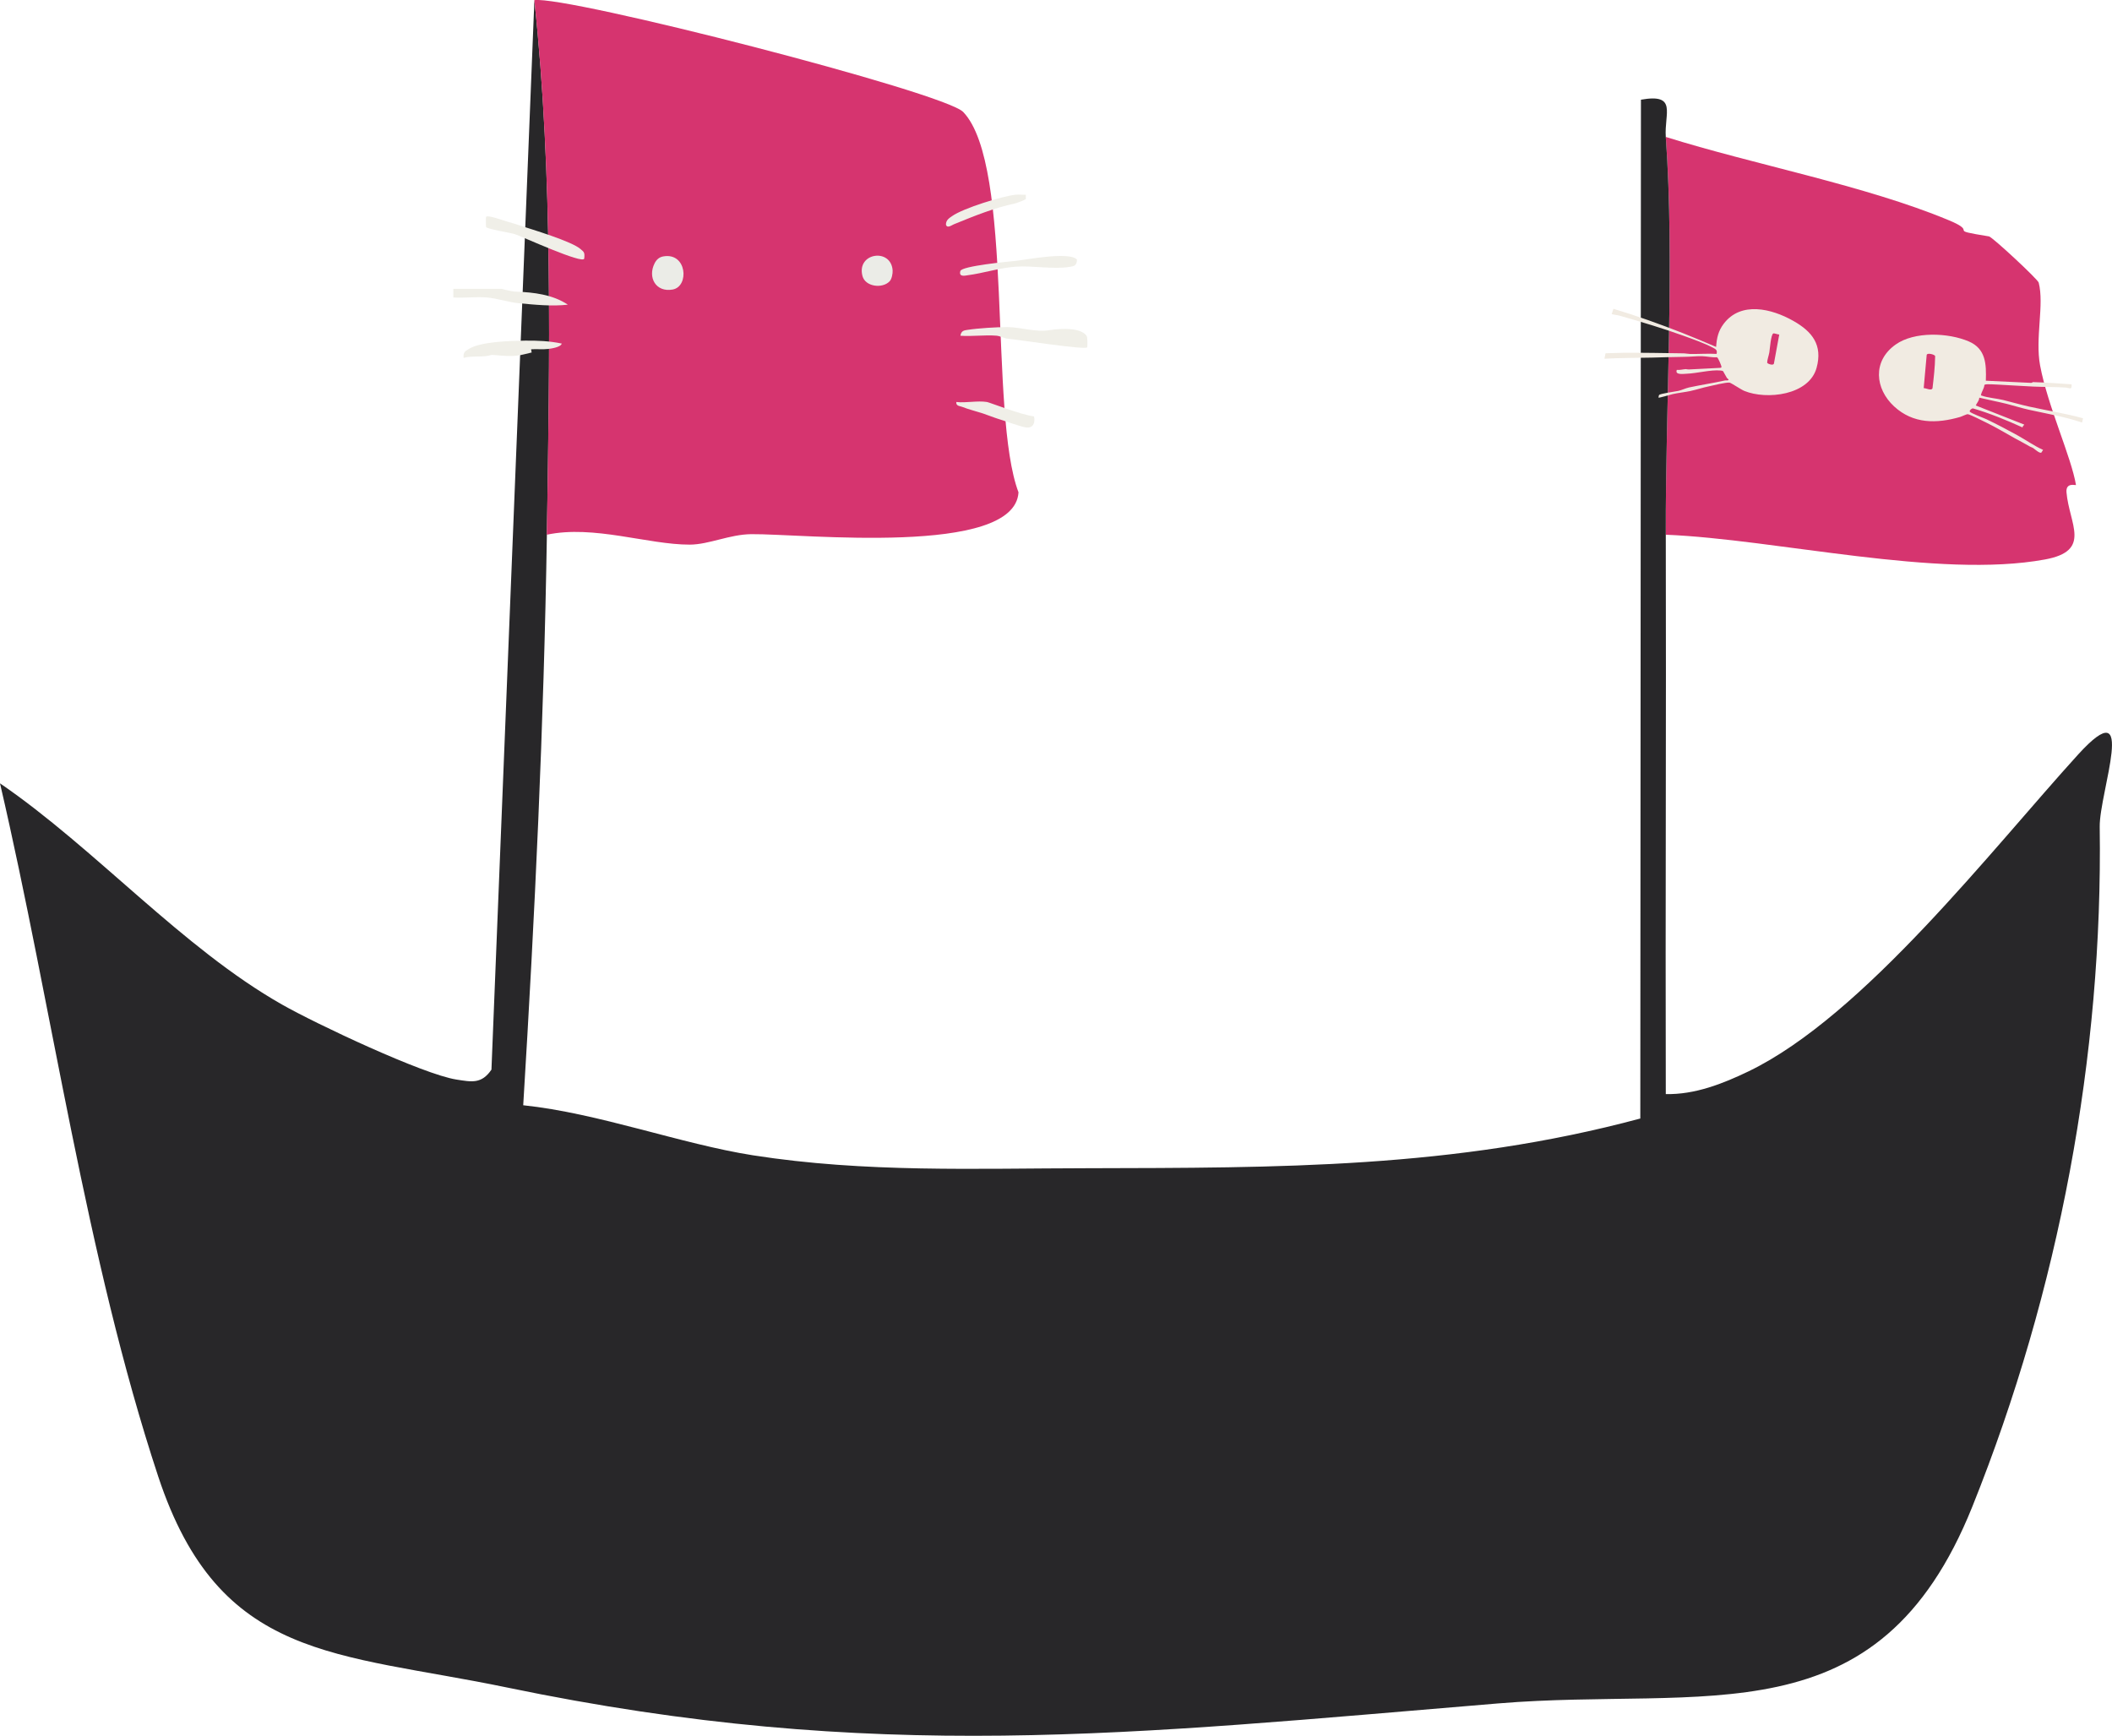
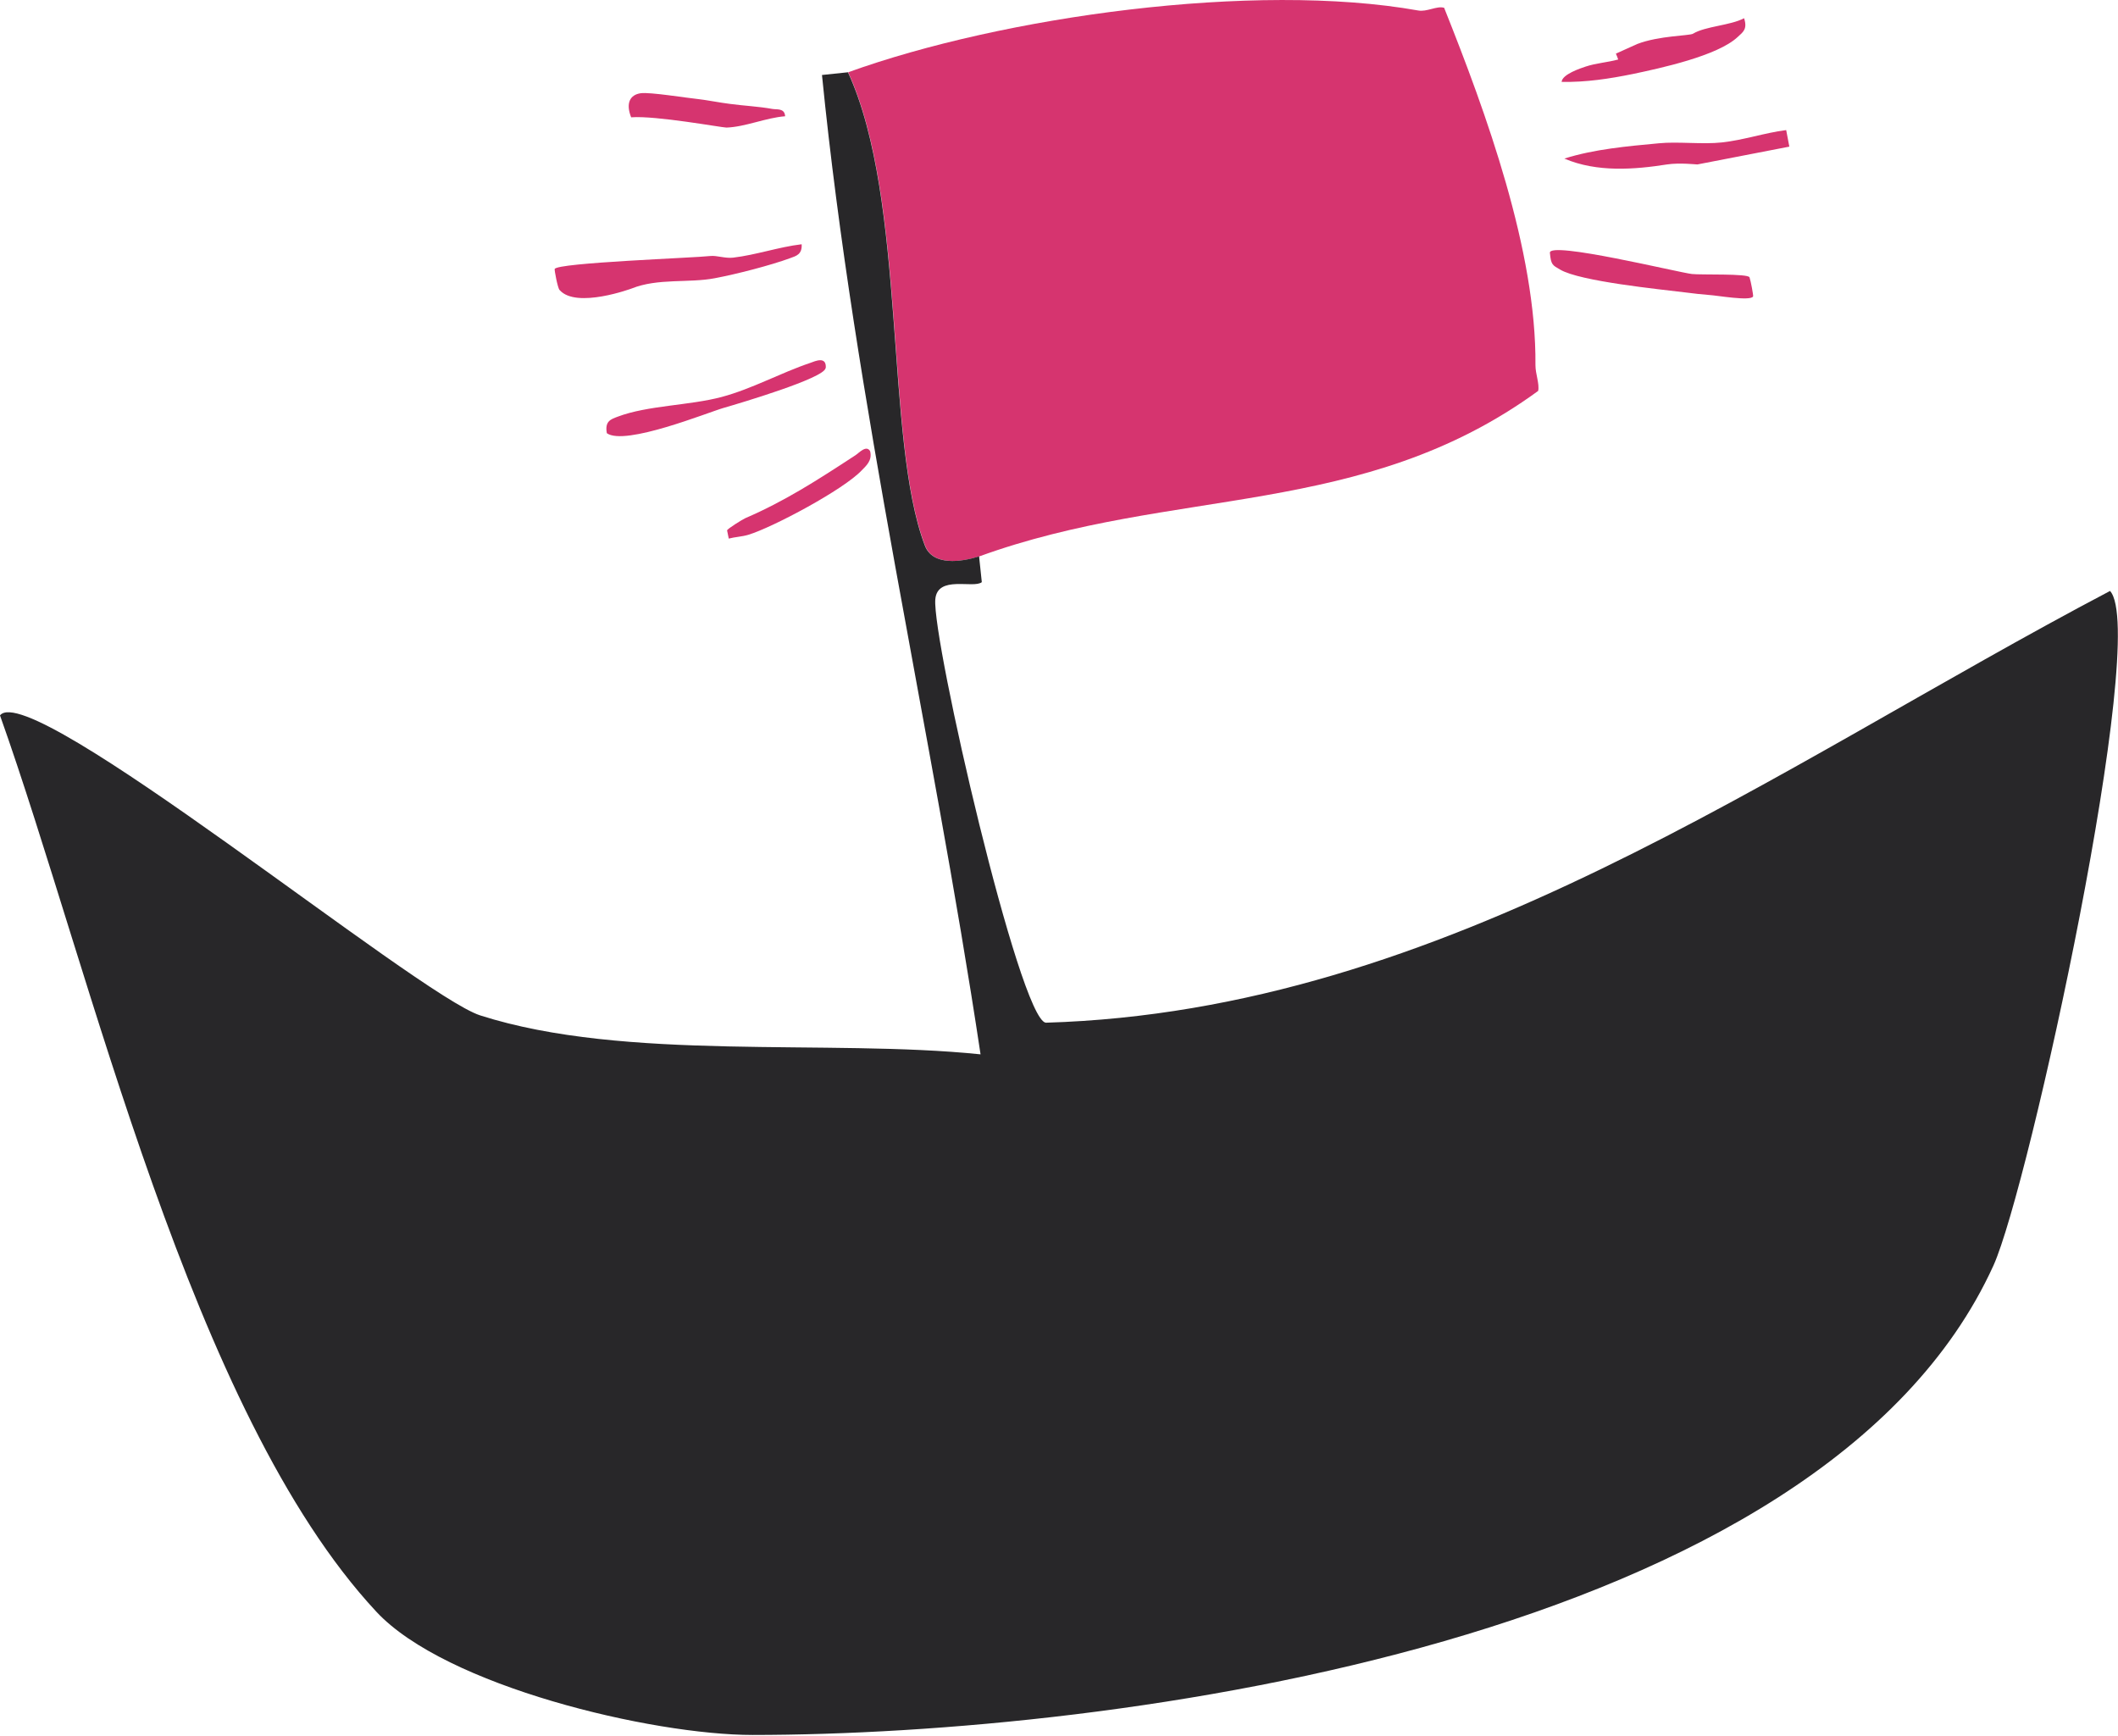
- <svg xmlns="http://www.w3.org/2000/svg" id="Calque_2" data-name="Calque 2" viewBox="0 0 302.5 248.62">
+ <svg xmlns="http://www.w3.org/2000/svg" id="Calque_2" data-name="Calque 2" viewBox="0 0 101.11 82.83">
  <defs>
    <style>
      .cls-1 {
        fill: #282729;
      }

      .cls-2 {
-         fill: #f1ebe2;
-       }
- 
-       .cls-3 {
-         fill: #ebece7;
-       }
- 
-       .cls-4 {
        fill: #d6346f;
-       }
- 
-       .cls-5 {
-         fill: #f0efe8;
      }
    </style>
  </defs>
  <g id="Calque_1-2" data-name="Calque 1">
    <g>
      <g>
-         <path class="cls-4" d="M238.58,19.61c12.59,3.96,28.6,6.95,40.53,11.93,4.52,1.87-.69,1.27,5.77,2.32.47.07,7.01,6.15,7.12,6.62.82,3.16-.53,7.93.2,11.86,1.1,5.87,4.49,13.16,5.14,17.13.01.09-1.47-.44-1.36,1.03.39,4.58,3.69,8.4-3.1,9.64-15.27,2.8-38.46-2.9-54.29-3.55-.06-18.36,1.29-38.99,0-56.98Z" />
-         <path class="cls-1" d="M238.58,156.71c4.16.1,8.2-1.49,11.87-3.26,16.47-7.95,34.92-31.89,47.2-45.38,8.7-9.54,3.02,5.44,3.09,10.36.47,32.75-5.81,66.4-18.24,97.36-13.51,33.66-38.14,25.72-67.94,28.2-52.68,4.36-89.07,8.7-141.98-2.29-24.41-5.06-41.17-3.76-49.92-30.22C12.26,179.97,7.53,144.58,0,112.2c13.65,9.34,26.1,23.58,40.4,31.69,4.89,2.78,20.2,10,24.98,10.74,2.17.34,3.59.66,5.01-1.42L76.54.02c2.69,25.18,2.19,51.13,1.79,76.57-.44,27.45-1.72,54.44-3.39,81.72,10.79,1.13,22.55,5.54,32.91,7.17,16.11,2.52,31.95,1.87,47.86,1.85,27.38-.07,52.51.06,79.23-7.12l.09-145.93c5.28-.93,3.32,1.97,3.56,5.34,1.29,18-.06,38.63,0,56.98.07,26.67-.07,53.44,0,80.12Z" />
-         <path class="cls-4" d="M137.97,16.05c7.33,7.68,3.61,43.12,7.91,54.47-.56,9.24-30.97,5.92-38.26,5.99-3.13.03-6.07,1.49-8.83,1.5-5.97.01-13.75-2.85-20.47-1.42.4-25.44.9-51.39-1.79-76.57,4.58-.69,58.71,13.19,61.43,16.02Z" />
+         <path class="cls-2" d="M68.94.37c2.01,5.03,4.41,11.62,4.36,17.06,0,.43.2.89.13,1.23-8.4,6.13-17.4,4.53-26.68,7.9-.83.26-2.21.48-2.59-.52-1.93-5.05-.85-16.45-3.67-22.59C47.86.79,59.88-.89,67.7.5c.41.08.89-.23,1.23-.13Z" />
+         <path class="cls-1" d="M46.74,26.56l.13,1.23c-.4.32-2.12-.35-2.22.82-.16,1.93,4.01,20,5.27,20.21,19.07-.56,34.73-12.15,50.81-20.61,1.88,2.05-3.86,28.45-5.57,32.21-8.17,17.93-41.99,22.39-59.23,22.4-4.81,0-14.67-2.33-17.97-5.89C9.12,67.43,4.36,46.4,0,34.15c1.43-1.81,19.92,13.35,22.92,14.32,6.93,2.22,16.62,1.11,23.89,1.86-2.35-15.62-6-31-7.57-46.75l1.24-.13c2.82,6.13,1.74,17.53,3.67,22.59.38,1,1.76.78,2.59.52Z" />
      </g>
      <g>
-         <path class="cls-3" d="M94.98,36.73c3.42-.63,3.78,4.3,1.37,4.74s-3.62-1.73-2.59-3.76c.26-.51.64-.87,1.22-.98Z" />
-         <path class="cls-3" d="M127.42,40.29c-1.04,1.1-3.49.78-3.89-.76-.88-3.34,4.1-4.06,4.32-.8.03.44-.12,1.24-.43,1.56Z" />
+         <path class="cls-2" d="M73.99,12.07c.05.58.13.59.49.8.94.56,4.76.94,5.98,1.09.38.05.83.1,1.12.12.37.02,2,.31,2.11.07.02-.04-.11-.74-.17-.91-.06-.19-2.32-.11-2.75-.16-.63-.07-6.84-1.59-6.78-1.01Z" />
+         <path class="cls-2" d="M26.72,13.85c.8.9,3.44-.08,3.44-.08,1.25-.5,2.73-.25,3.97-.49,1.01-.19,2.65-.61,3.6-.96.27-.1.57-.17.54-.66-1.1.13-2.17.51-3.28.64-.38.04-.77-.11-1.07-.08-.77.09-7.31.32-7.44.62-.02.04.14.9.23,1Z" />
+         <path class="cls-2" d="M74.68,7.57c1.56.67,3.37.52,4.9.28.6-.09,1.38,0,1.45,0l4.39-.85-.15-.79c-1.03.13-2.04.48-3.08.59-.9.1-2.11-.05-3,.04-1.5.14-3.09.28-4.51.73Z" />
+         <path class="cls-2" d="M75.69,3.18c-.24.08-1.12.37-1.14.73,1.17.02,2.28-.15,3.41-.38,1.28-.27,4.04-.86,5-1.77.25-.23.47-.37.3-.89-.66.35-1.85.38-2.44.74-.17.1-1.62.09-2.66.49-.14.06-.56.25-1.02.46.04.09.08.19.11.28-.51.14-1.05.17-1.56.34Z" />
+         <path class="cls-2" d="M37.48,5.54c-.03-.39-.4-.3-.61-.34-.66-.12-1.36-.15-2.02-.24-.49-.06-1.08-.18-1.52-.23-.59-.06-2.3-.34-2.74-.28-.51.07-.73.47-.46,1.15,1.18-.09,4.33.49,4.55.49.9-.03,1.88-.47,2.8-.54Z" />
+         <path class="cls-2" d="M39.42,17.58c.05-.6-.51-.34-.73-.26-1.43.48-2.78,1.24-4.24,1.63-1.54.41-3.53.4-4.96.94-.31.12-.63.2-.52.79.87.62,4.84-1,5.58-1.21.66-.19,4.83-1.42,4.86-1.9Z" />
+         <path class="cls-2" d="M41.54,21.54c-.18-.32-.53.08-.7.19-1.85,1.21-3.37,2.19-5.27,3.01-.13.06-.86.51-.86.58l.08.39c.3-.08.63-.09.93-.18,1.16-.35,4.56-2.16,5.42-3.08.2-.21.51-.46.4-.91Z" />
      </g>
-       <g>
-         <path class="cls-5" d="M83.68,37.04c.09-.9-.03-.93-.51-1.35-1.25-1.12-6.93-2.81-8.73-3.4-.55-.18-1.23-.4-1.66-.51-.55-.14-2.94-1.05-3.16-.72-.04.05-.04,1.15-.01,1.43.03.31,3.47.84,4.11,1.04.93.29,9.87,4.4,9.96,3.5Z" />
-         <path class="cls-5" d="M155.66,48.16c-.95-1.59-5.22-.89-5.22-.89-2.04.38-4.2-.41-6.15-.42-1.58,0-4.18.16-5.72.4-.44.07-.9.09-1.01.84,1.7.12,3.44-.14,5.14-.01.59.05,1.14.39,1.6.43,1.18.09,11.14,1.65,11.42,1.24.04-.06.06-1.39-.06-1.58Z" />
-         <path class="cls-5" d="M81.33,43.64c-2.16-1.46-4.95-1.77-7.32-1.86-.93-.03-2.08-.41-2.2-.41h-6.88v1.24c1.6.1,3.23-.13,4.83,0,1.39.12,3.17.69,4.54.82,2.3.22,4.75.47,7.03.21Z" />
-         <path class="cls-5" d="M78.52,49.98c.39-.05,1.79-.23,1.94-.77-1.77-.37-3.48-.44-5.27-.42-2.02.03-6.36.12-8.07,1.21-.44.28-.82.42-.71,1.26,1.1-.34,2.92-.04,3.91-.41.28-.1,2.48.34,4.16.03.23-.04.92-.21,1.67-.39-.03-.15-.06-.31-.08-.46.82-.06,1.63.05,2.45-.05Z" />
-         <path class="cls-5" d="M136.97,57.58c-.07.59.52.57.82.69.96.38,2.01.63,2.99.95.72.24,1.58.59,2.23.79.88.26,3.38,1.19,4.06,1.23.79.05,1.24-.5,1.04-1.6-1.81-.2-6.4-2.01-6.74-2.06-1.37-.22-2.99.16-4.39,0Z" />
-         <path class="cls-5" d="M137.55,38.82c-.25.89.67.66,1.02.61,2.3-.3,4.56-1.06,6.89-1.23,2.45-.18,5.46.42,7.78.02.5-.09,1.01-.11,1.01-1.05-1.13-1.2-7.61.09-8.79.2-1.06.1-7.71.73-7.91,1.45Z" />
-         <path class="cls-5" d="M135.5,32.21c.18.54.82.04,1.11-.08,3.16-1.29,5.74-2.33,8.85-3.01.22-.05,1.45-.52,1.47-.62v-.61c-.49.03-.98-.05-1.47,0-1.86.19-7.53,1.94-9.1,3.07-.36.26-.91.55-.87,1.26Z" />
-       </g>
-       <path class="cls-2" d="M288.61,62.79c-1.34-.74-2.68-1.56-4.06-2.23-.49-.24-2.32-1.17-2.69-1.23-.18-.03-.81.3-1.1.39-3.38.98-6.74,1.01-9.47-1.51s-3.13-6.49.22-8.86c2.69-1.91,7.55-1.7,10.47-.45,2.46,1.05,2.53,3.26,2.45,5.63l6.48.31c.13,0,.25-.11.26-.11,1.84.06,3.7.18,5.54.32.07.9-.29.5-.86.46-1.54-.1-3.12-.07-4.63-.14-1.67-.07-3.35-.2-5.03-.28-.34-.02-1.59-.09-1.81-.02-.07.02-.13.02-.16.1-.04.48-.38.9-.47,1.34-.04.18-.03.11.1.16.82.3,2.13.4,3.05.62,1.25.31,2.47.67,3.74.95,2.57.57,5.18.97,7.71,1.67l-.09.43s0,.18-.09.17c-2.48-.84-5.07-1.26-7.62-1.83-1.07-.24-2.02-.55-3.04-.81-1.33-.33-2.69-.59-4.02-.91-.01.45-.34.73-.5,1.12l6.95,2.74c-.14.21-.18.11-.26.4-2.3-1.04-4.65-2.01-7.08-2.72-.19-.03-.54.28-.47.45.1.23,2.04.93,2.41,1.11,1.42.68,2.98,1.5,4.36,2.26,1.24.68,2.42,1.53,3.73,2.12,0,.02-.24.39-.26.4-.28.11-.94-.52-1.19-.68-.15-.09-.32-.13-.44-.2-.72-.43-1.39-.76-2.11-1.16ZM275.53,55.59c.34,0,1.1.42,1.26.03.18-1.53.36-3.06.38-4.61-.04-.23-1.12-.52-1.21-.18l-.43,4.75Z" />
-       <path class="cls-2" d="M242.16,56c-.85.18-1.74.26-2.59.45-.23.05-1.98.59-2.03.5.03-.12.03-.27.09-.37.12-.2,2.34-.5,2.76-.59.48-.11,1.06-.39,1.52-.49,1.67-.36,3.4-.62,5.09-.99.17-.04.39,0,.49-.04.26-.07-.09-.25-.15-.34-.12-.18-.5-.92-.54-.96-.08-.07-.26-.08-.37-.1-1.36-.14-3.4.41-4.84.46-.5.02-1.73.21-1.42-.55.42.05.9-.09,1.28-.11.11,0,.28.06.44.05,1.5-.07,3-.16,4.5-.23.1-.02.17-.03.18-.16,0-.08-.46-1.31-.66-1.36-.71.05-1.42-.13-2.12-.15-.84-.02-1.69.09-2.53.09-1.55.01-3.07.08-4.62.11-2.28.06-4.56.03-6.84.16l.16-.78c.87,0,1.74-.07,2.62-.07,2.83-.02,5.68.04,8.5.08.3,0,.67.08,1,.09,1.26.02,2.53-.08,3.78-.01.15-.53-.11-.68-.52-.89-1.21-.64-2.89-1.23-4.19-1.7-2.96-1.07-6.02-1.98-9.05-2.85-.41-.12-.85-.15-1.26-.26l.25-.76c3.37,1.01,6.68,2.2,9.96,3.49,1.59.63,3.18,1.3,4.75,1.97.08-1.27.31-2.29,1.08-3.31,2.47-3.27,6.89-2.17,9.97-.42,2.73,1.54,4.23,3.47,3.34,6.72-1.07,3.93-7.14,4.63-10.36,3.31-.48-.2-1.92-1.18-2.13-1.19-.55-.04-2.3.4-2.95.54-.87.18-1.74.47-2.61.66ZM254.85,47.92c-.2,0-.72-.21-.86-.16-.35.13-.5,2.31-.57,2.72s-.32,1.12-.31,1.46c0,.16.91.49.97.12l.76-4.14Z" />
    </g>
  </g>
</svg>
